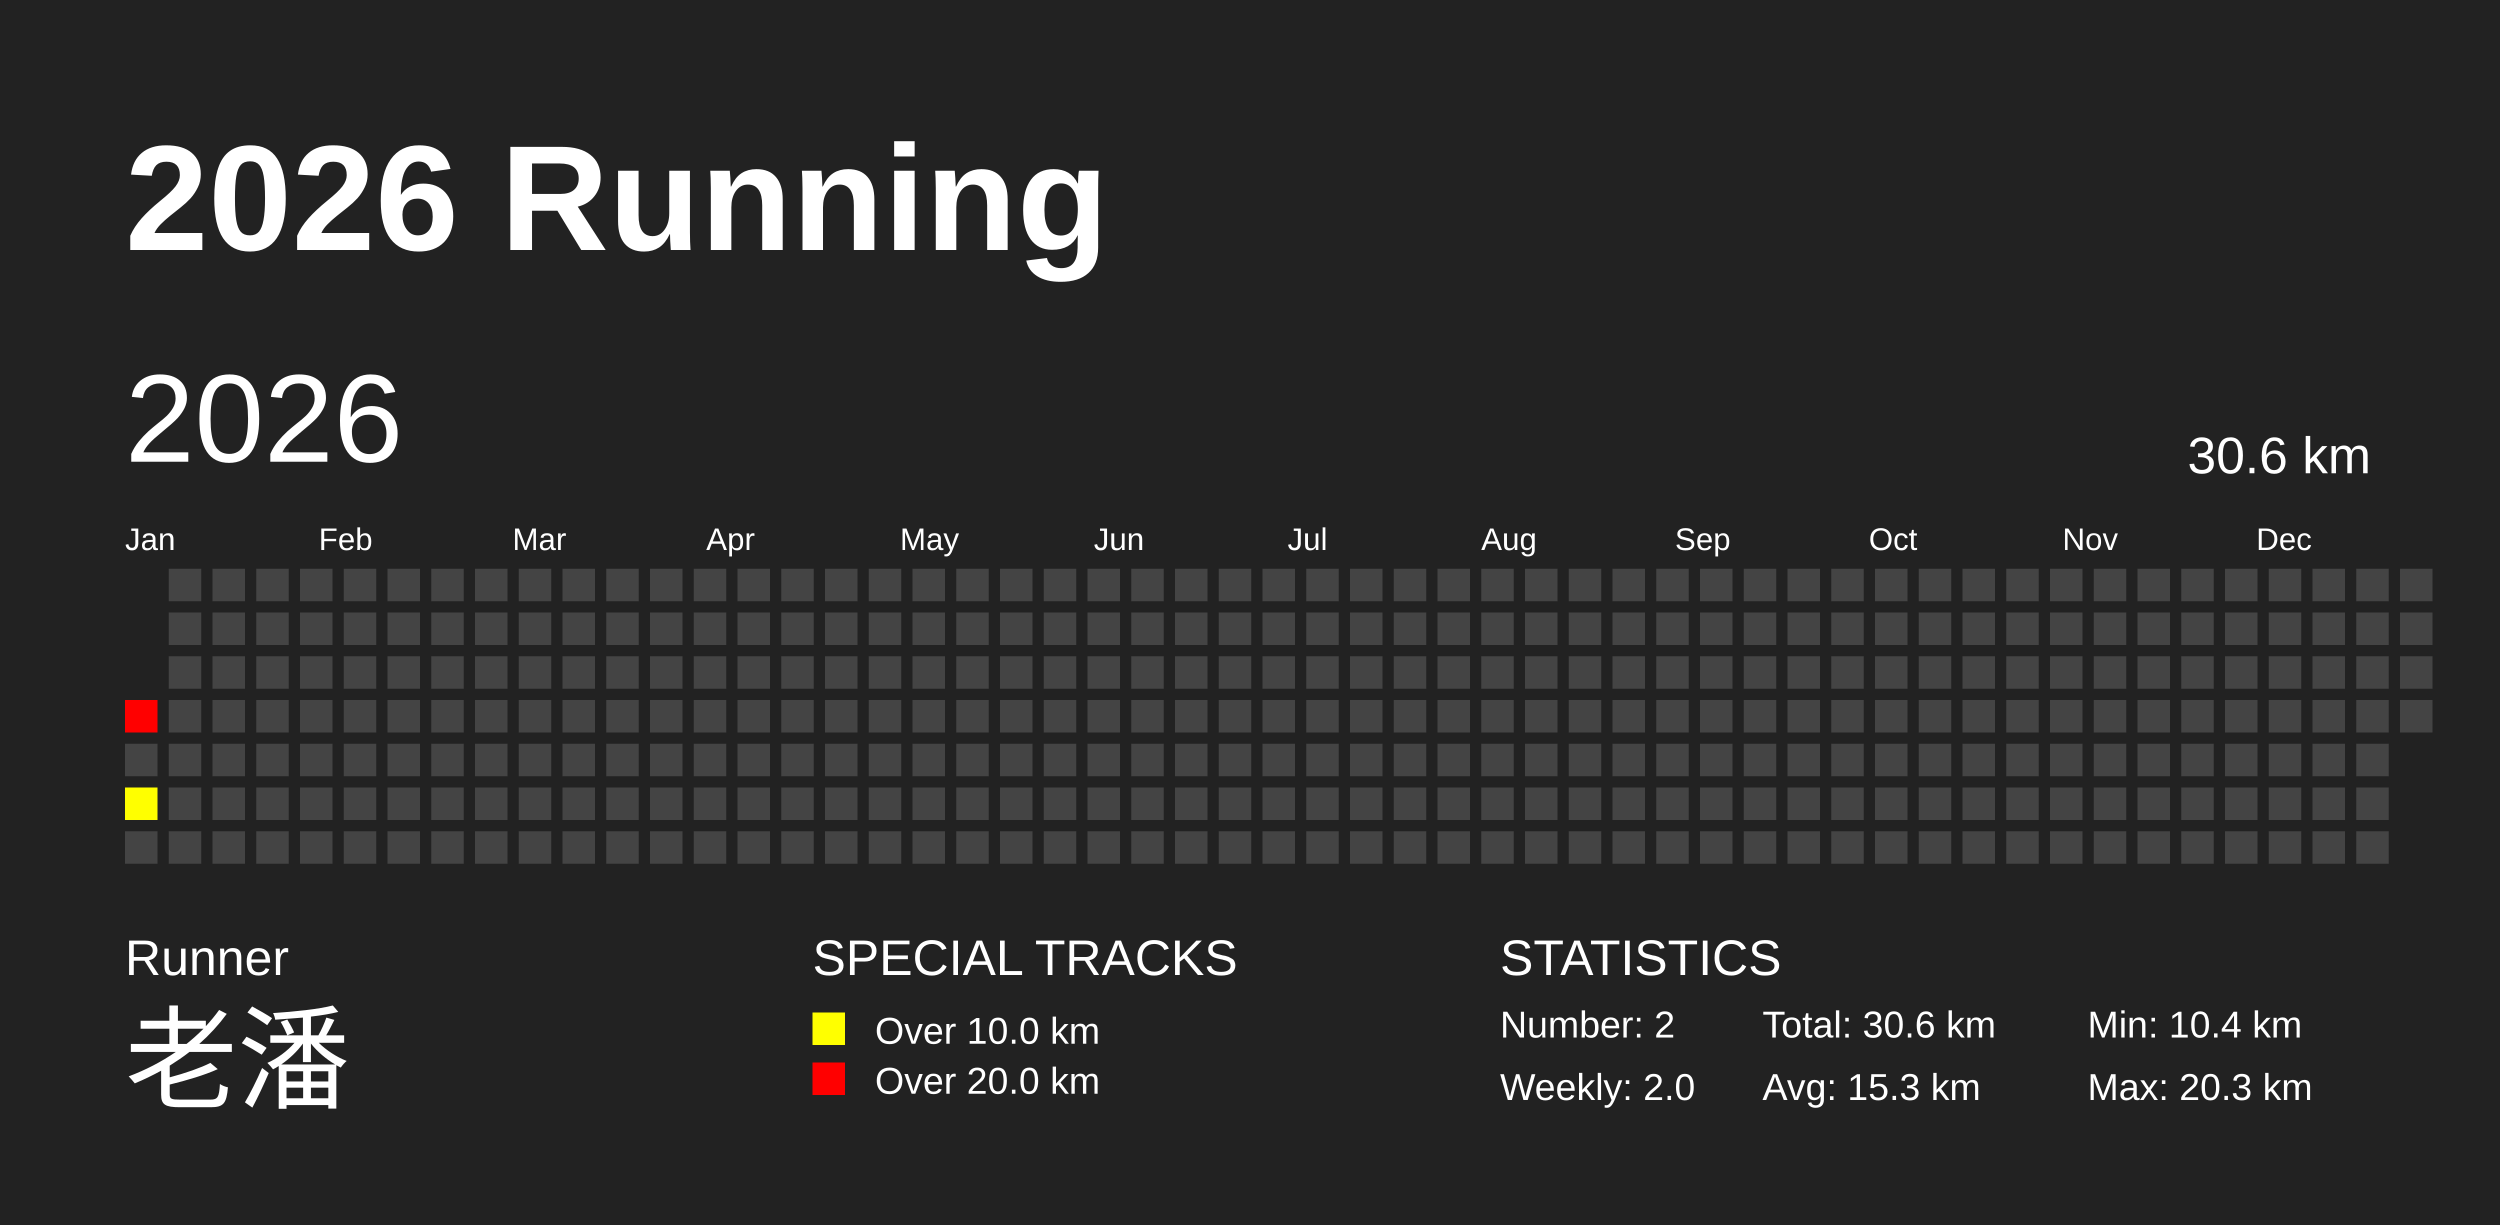
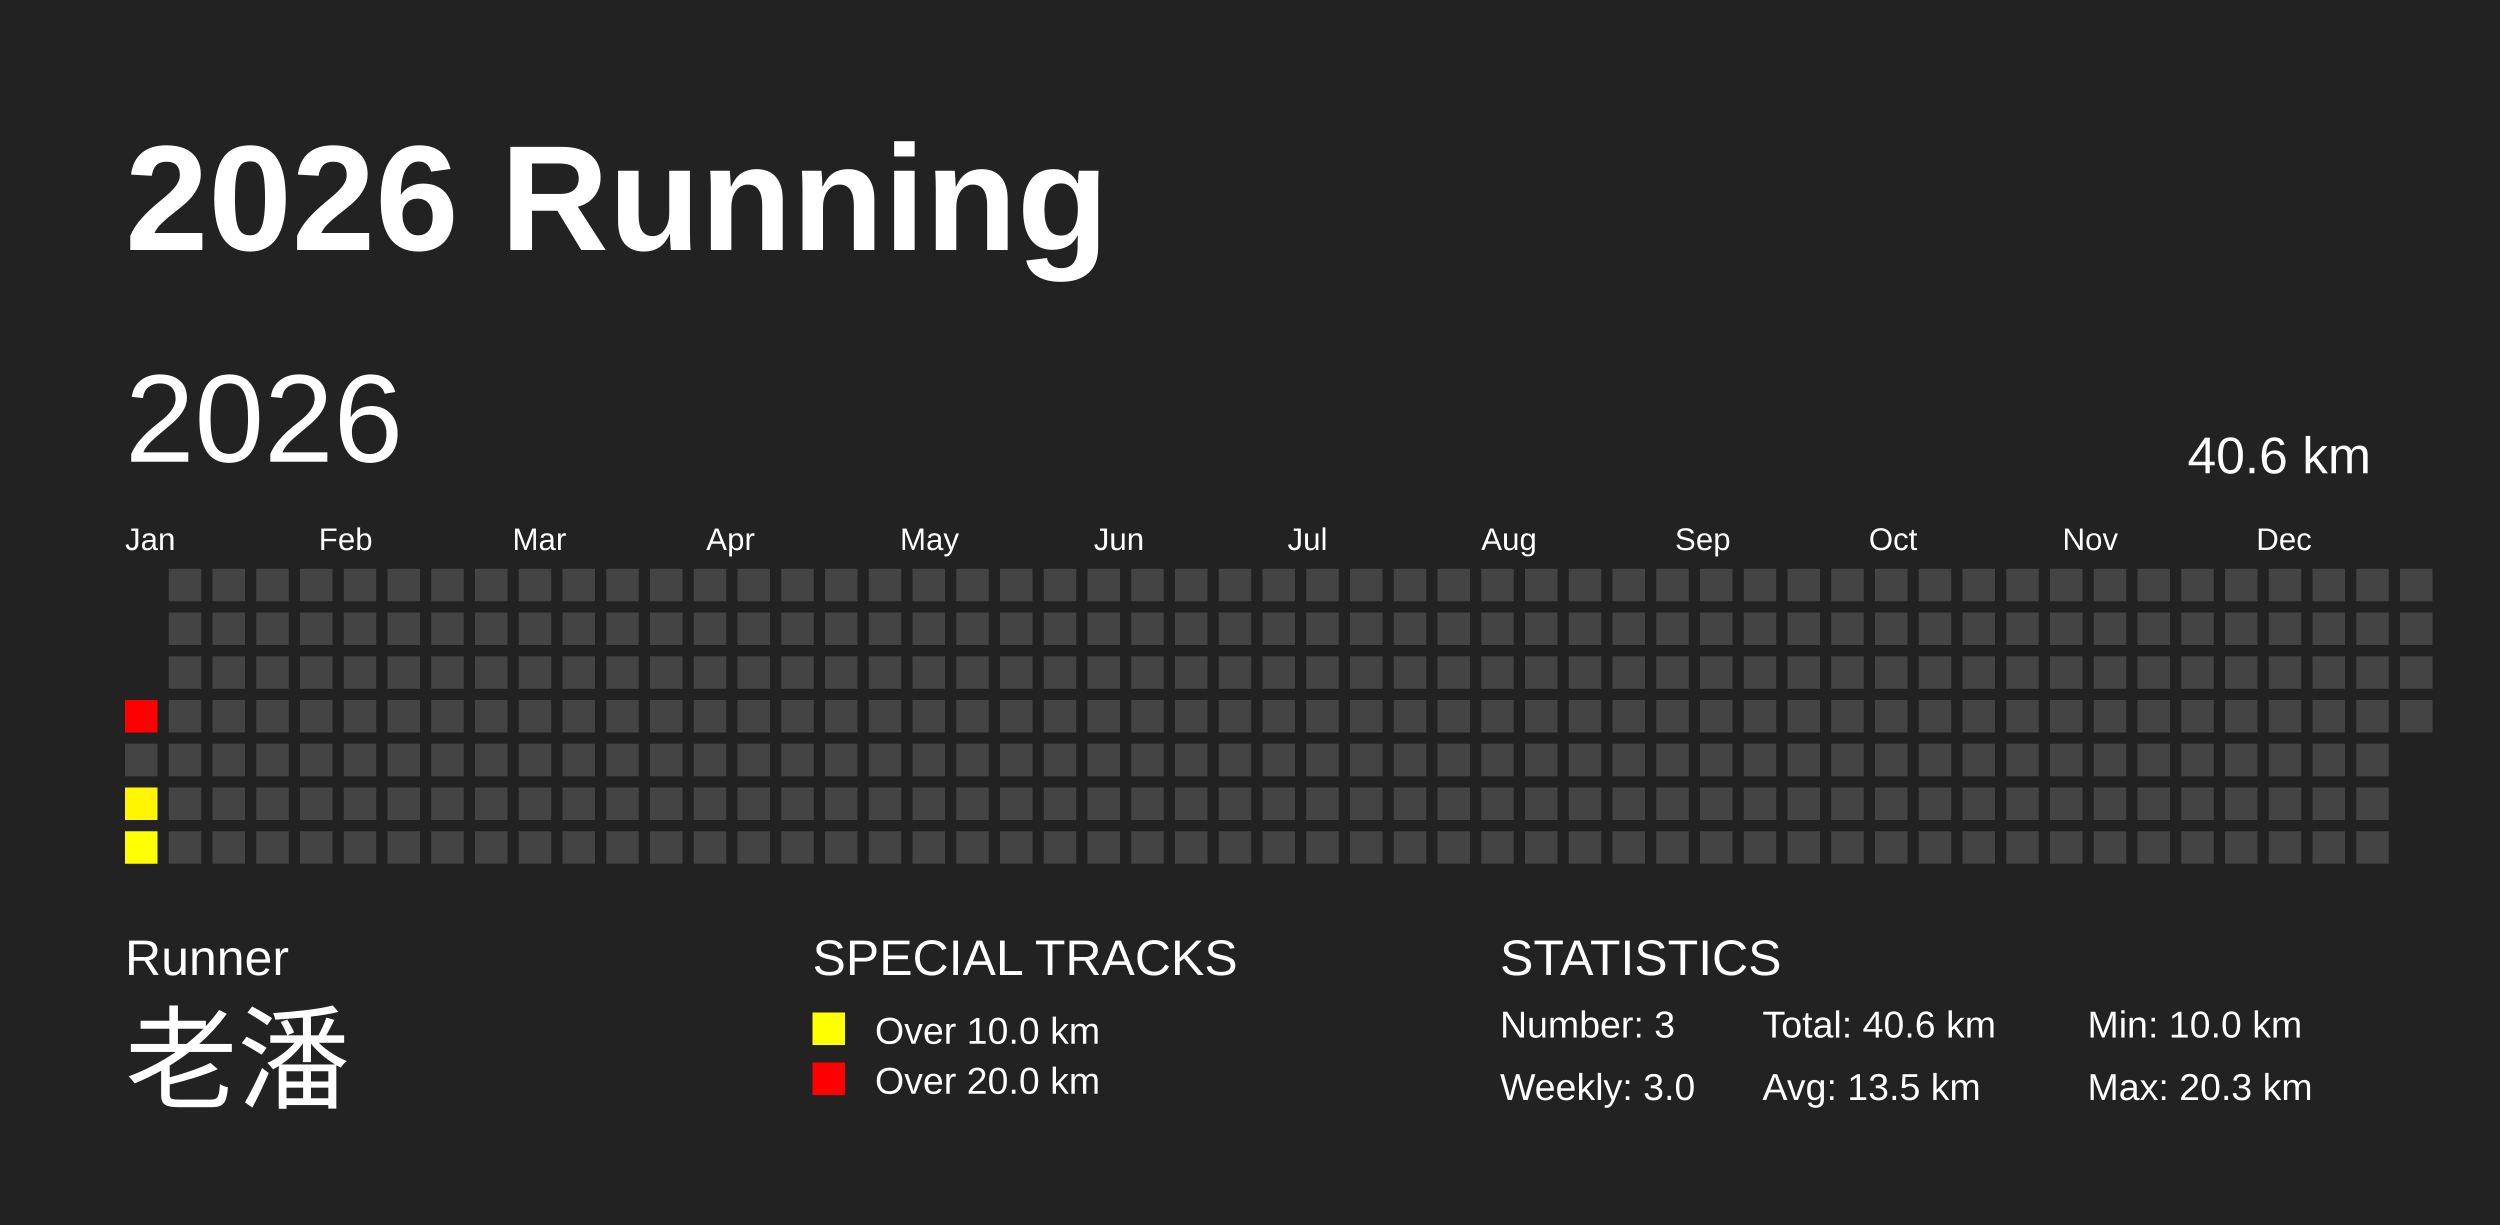
<svg xmlns="http://www.w3.org/2000/svg" baseProfile="full" height="98mm" version="1.1" viewBox="0,0,200,98" width="200mm">
  <defs />
  <rect fill="#222222" height="98" width="200" x="0" y="0" />
  <text fill="#FFFFFF" style="font-size:12px; font-family:Arial; font-weight:bold;" x="10" y="20">2026 Running</text>
  <text fill="#FFFFFF" style="font-size:4px; font-family:Arial" x="10" y="78">Runner</text>
  <text fill="#FFFFFF" style="font-size:9px; font-family:Arial" x="10" y="88">老潘</text>
  <text fill="#FFFFFF" style="font-size:4px; font-family:Arial" x="65" y="78">SPECIAL TRACKS</text>
  <rect fill="yellow" height="2.6" width="2.6" x="65" y="81" />
  <text fill="#FFFFFF" style="font-size:3px; font-family:Arial" x="70" y="83.5">Over 10.0 km</text>
  <rect fill="red" height="2.6" width="2.6" x="65" y="85" />
  <text fill="#FFFFFF" style="font-size:3px; font-family:Arial" x="70" y="87.5">Over 20.0 km</text>
  <text fill="#FFFFFF" style="font-size:4px; font-family:Arial" x="120" y="78">STATISTICS</text>
-   <text fill="#FFFFFF" style="font-size:3px; font-family:Arial" x="120" y="83">Number: 2</text>
-   <text fill="#FFFFFF" style="font-size:3px; font-family:Arial" x="120" y="88">Weekly: 2.0</text>
-   <text fill="#FFFFFF" style="font-size:3px; font-family:Arial" x="141" y="83">Total: 30.6 km</text>
-   <text fill="#FFFFFF" style="font-size:3px; font-family:Arial" x="141" y="88">Avg: 15.3 km</text>
-   <text fill="#FFFFFF" style="font-size:3px; font-family:Arial" x="167" y="83">Min: 10.4 km</text>
+   <text fill="#FFFFFF" style="font-size:3px; font-family:Arial" x="120" y="83">Number: 3</text>
+   <text fill="#FFFFFF" style="font-size:3px; font-family:Arial" x="120" y="88">Weekly: 3.0</text>
+   <text fill="#FFFFFF" style="font-size:3px; font-family:Arial" x="141" y="83">Total: 40.6 km</text>
+   <text fill="#FFFFFF" style="font-size:3px; font-family:Arial" x="141" y="88">Avg: 13.5 km</text>
+   <text fill="#FFFFFF" style="font-size:3px; font-family:Arial" x="167" y="83">Min: 10.0 km</text>
  <text fill="#FFFFFF" style="font-size:3px; font-family:Arial" x="167" y="88">Max: 20.3 km</text>
  <text dominant-baseline="hanging" fill="#FFFFFF" style="font-size:10.0px; font-family:Arial;" x="10" y="30">2026</text>
-   <text dominant-baseline="hanging" fill="#FFFFFF" style="font-size:4.125px; font-family:Arial;" x="175" y="35">30.6 km</text>
+   <text dominant-baseline="hanging" fill="#FFFFFF" style="font-size:4.125px; font-family:Arial;" x="175" y="35">40.6 km</text>
  <text fill="#FFFFFF" style="font-size:2.5px; font-family:Arial" x="10.0" y="44">Jan</text>
  <text fill="#FFFFFF" style="font-size:2.5px; font-family:Arial" x="25.5" y="44">Feb</text>
  <text fill="#FFFFFF" style="font-size:2.5px; font-family:Arial" x="41.0" y="44">Mar</text>
  <text fill="#FFFFFF" style="font-size:2.5px; font-family:Arial" x="56.5" y="44">Apr</text>
  <text fill="#FFFFFF" style="font-size:2.5px; font-family:Arial" x="72.0" y="44">May</text>
  <text fill="#FFFFFF" style="font-size:2.5px; font-family:Arial" x="87.5" y="44">Jun</text>
  <text fill="#FFFFFF" style="font-size:2.5px; font-family:Arial" x="103.0" y="44">Jul</text>
  <text fill="#FFFFFF" style="font-size:2.5px; font-family:Arial" x="118.5" y="44">Aug</text>
  <text fill="#FFFFFF" style="font-size:2.5px; font-family:Arial" x="134.0" y="44">Sep</text>
  <text fill="#FFFFFF" style="font-size:2.5px; font-family:Arial" x="149.5" y="44">Oct</text>
  <text fill="#FFFFFF" style="font-size:2.5px; font-family:Arial" x="165.0" y="44">Nov</text>
  <text fill="#FFFFFF" style="font-size:2.5px; font-family:Arial" x="180.5" y="44">Dec</text>
  <rect fill="red" height="2.6" width="2.6" x="10.0" y="56.0" />
  <rect fill="#444444" height="2.6" width="2.6" x="10.0" y="59.5" />
-   <rect fill="#ffff00" height="2.6" width="2.6" x="10.0" y="63.0" />
-   <rect fill="#444444" height="2.6" width="2.6" x="10.0" y="66.5" />
+   <rect fill="#fff600" height="2.6" width="2.6" x="10.0" y="63.0" />
+   <rect fill="#ffff00" height="2.6" width="2.6" x="10.0" y="66.5" />
  <rect fill="#444444" height="2.6" width="2.6" x="13.5" y="45.5" />
  <rect fill="#444444" height="2.6" width="2.6" x="13.5" y="49.0" />
  <rect fill="#444444" height="2.6" width="2.6" x="13.5" y="52.5" />
  <rect fill="#444444" height="2.6" width="2.6" x="13.5" y="56.0" />
  <rect fill="#444444" height="2.6" width="2.6" x="13.5" y="59.5" />
  <rect fill="#444444" height="2.6" width="2.6" x="13.5" y="63.0" />
  <rect fill="#444444" height="2.6" width="2.6" x="13.5" y="66.5" />
  <rect fill="#444444" height="2.6" width="2.6" x="17.0" y="45.5" />
  <rect fill="#444444" height="2.6" width="2.6" x="17.0" y="49.0" />
  <rect fill="#444444" height="2.6" width="2.6" x="17.0" y="52.5" />
  <rect fill="#444444" height="2.6" width="2.6" x="17.0" y="56.0" />
  <rect fill="#444444" height="2.6" width="2.6" x="17.0" y="59.5" />
  <rect fill="#444444" height="2.6" width="2.6" x="17.0" y="63.0" />
  <rect fill="#444444" height="2.6" width="2.6" x="17.0" y="66.5" />
  <rect fill="#444444" height="2.6" width="2.6" x="20.5" y="45.5" />
  <rect fill="#444444" height="2.6" width="2.6" x="20.5" y="49.0" />
  <rect fill="#444444" height="2.6" width="2.6" x="20.5" y="52.5" />
  <rect fill="#444444" height="2.6" width="2.6" x="20.5" y="56.0" />
  <rect fill="#444444" height="2.6" width="2.6" x="20.5" y="59.5" />
  <rect fill="#444444" height="2.6" width="2.6" x="20.5" y="63.0" />
  <rect fill="#444444" height="2.6" width="2.6" x="20.5" y="66.5" />
  <rect fill="#444444" height="2.6" width="2.6" x="24.0" y="45.5" />
  <rect fill="#444444" height="2.6" width="2.6" x="24.0" y="49.0" />
  <rect fill="#444444" height="2.6" width="2.6" x="24.0" y="52.5" />
  <rect fill="#444444" height="2.6" width="2.6" x="24.0" y="56.0" />
  <rect fill="#444444" height="2.6" width="2.6" x="24.0" y="59.5" />
  <rect fill="#444444" height="2.6" width="2.6" x="24.0" y="63.0" />
  <rect fill="#444444" height="2.6" width="2.6" x="24.0" y="66.5" />
  <rect fill="#444444" height="2.6" width="2.6" x="27.5" y="45.5" />
  <rect fill="#444444" height="2.6" width="2.6" x="27.5" y="49.0" />
  <rect fill="#444444" height="2.6" width="2.6" x="27.5" y="52.5" />
  <rect fill="#444444" height="2.6" width="2.6" x="27.5" y="56.0" />
  <rect fill="#444444" height="2.6" width="2.6" x="27.5" y="59.5" />
  <rect fill="#444444" height="2.6" width="2.6" x="27.5" y="63.0" />
  <rect fill="#444444" height="2.6" width="2.6" x="27.5" y="66.5" />
  <rect fill="#444444" height="2.6" width="2.6" x="31.0" y="45.5" />
  <rect fill="#444444" height="2.6" width="2.6" x="31.0" y="49.0" />
  <rect fill="#444444" height="2.6" width="2.6" x="31.0" y="52.5" />
  <rect fill="#444444" height="2.6" width="2.6" x="31.0" y="56.0" />
  <rect fill="#444444" height="2.6" width="2.6" x="31.0" y="59.5" />
  <rect fill="#444444" height="2.6" width="2.6" x="31.0" y="63.0" />
  <rect fill="#444444" height="2.6" width="2.6" x="31.0" y="66.5" />
  <rect fill="#444444" height="2.6" width="2.6" x="34.5" y="45.5" />
  <rect fill="#444444" height="2.6" width="2.6" x="34.5" y="49.0" />
  <rect fill="#444444" height="2.6" width="2.6" x="34.5" y="52.5" />
  <rect fill="#444444" height="2.6" width="2.6" x="34.5" y="56.0" />
  <rect fill="#444444" height="2.6" width="2.6" x="34.5" y="59.5" />
  <rect fill="#444444" height="2.6" width="2.6" x="34.5" y="63.0" />
  <rect fill="#444444" height="2.6" width="2.6" x="34.5" y="66.5" />
  <rect fill="#444444" height="2.6" width="2.6" x="38.0" y="45.5" />
  <rect fill="#444444" height="2.6" width="2.6" x="38.0" y="49.0" />
  <rect fill="#444444" height="2.6" width="2.6" x="38.0" y="52.5" />
  <rect fill="#444444" height="2.6" width="2.6" x="38.0" y="56.0" />
  <rect fill="#444444" height="2.6" width="2.6" x="38.0" y="59.5" />
  <rect fill="#444444" height="2.6" width="2.6" x="38.0" y="63.0" />
  <rect fill="#444444" height="2.6" width="2.6" x="38.0" y="66.5" />
  <rect fill="#444444" height="2.6" width="2.6" x="41.5" y="45.5" />
  <rect fill="#444444" height="2.6" width="2.6" x="41.5" y="49.0" />
  <rect fill="#444444" height="2.6" width="2.6" x="41.5" y="52.5" />
  <rect fill="#444444" height="2.6" width="2.6" x="41.5" y="56.0" />
  <rect fill="#444444" height="2.6" width="2.6" x="41.5" y="59.5" />
  <rect fill="#444444" height="2.6" width="2.6" x="41.5" y="63.0" />
  <rect fill="#444444" height="2.6" width="2.6" x="41.5" y="66.5" />
  <rect fill="#444444" height="2.6" width="2.6" x="45.0" y="45.5" />
  <rect fill="#444444" height="2.6" width="2.6" x="45.0" y="49.0" />
  <rect fill="#444444" height="2.6" width="2.6" x="45.0" y="52.5" />
  <rect fill="#444444" height="2.6" width="2.6" x="45.0" y="56.0" />
  <rect fill="#444444" height="2.6" width="2.6" x="45.0" y="59.5" />
  <rect fill="#444444" height="2.6" width="2.6" x="45.0" y="63.0" />
  <rect fill="#444444" height="2.6" width="2.6" x="45.0" y="66.5" />
  <rect fill="#444444" height="2.6" width="2.6" x="48.5" y="45.5" />
  <rect fill="#444444" height="2.6" width="2.6" x="48.5" y="49.0" />
  <rect fill="#444444" height="2.6" width="2.6" x="48.5" y="52.5" />
  <rect fill="#444444" height="2.6" width="2.6" x="48.5" y="56.0" />
  <rect fill="#444444" height="2.6" width="2.6" x="48.5" y="59.5" />
  <rect fill="#444444" height="2.6" width="2.6" x="48.5" y="63.0" />
  <rect fill="#444444" height="2.6" width="2.6" x="48.5" y="66.5" />
  <rect fill="#444444" height="2.6" width="2.6" x="52.0" y="45.5" />
  <rect fill="#444444" height="2.6" width="2.6" x="52.0" y="49.0" />
  <rect fill="#444444" height="2.6" width="2.6" x="52.0" y="52.5" />
  <rect fill="#444444" height="2.6" width="2.6" x="52.0" y="56.0" />
  <rect fill="#444444" height="2.6" width="2.6" x="52.0" y="59.5" />
  <rect fill="#444444" height="2.6" width="2.6" x="52.0" y="63.0" />
  <rect fill="#444444" height="2.6" width="2.6" x="52.0" y="66.5" />
  <rect fill="#444444" height="2.6" width="2.6" x="55.5" y="45.5" />
  <rect fill="#444444" height="2.6" width="2.6" x="55.5" y="49.0" />
  <rect fill="#444444" height="2.6" width="2.6" x="55.5" y="52.5" />
  <rect fill="#444444" height="2.6" width="2.6" x="55.5" y="56.0" />
  <rect fill="#444444" height="2.6" width="2.6" x="55.5" y="59.5" />
  <rect fill="#444444" height="2.6" width="2.6" x="55.5" y="63.0" />
  <rect fill="#444444" height="2.6" width="2.6" x="55.5" y="66.5" />
  <rect fill="#444444" height="2.6" width="2.6" x="59.0" y="45.5" />
  <rect fill="#444444" height="2.6" width="2.6" x="59.0" y="49.0" />
  <rect fill="#444444" height="2.6" width="2.6" x="59.0" y="52.5" />
  <rect fill="#444444" height="2.6" width="2.6" x="59.0" y="56.0" />
  <rect fill="#444444" height="2.6" width="2.6" x="59.0" y="59.5" />
  <rect fill="#444444" height="2.6" width="2.6" x="59.0" y="63.0" />
  <rect fill="#444444" height="2.6" width="2.6" x="59.0" y="66.5" />
  <rect fill="#444444" height="2.6" width="2.6" x="62.5" y="45.5" />
  <rect fill="#444444" height="2.6" width="2.6" x="62.5" y="49.0" />
  <rect fill="#444444" height="2.6" width="2.6" x="62.5" y="52.5" />
  <rect fill="#444444" height="2.6" width="2.6" x="62.5" y="56.0" />
  <rect fill="#444444" height="2.6" width="2.6" x="62.5" y="59.5" />
  <rect fill="#444444" height="2.6" width="2.6" x="62.5" y="63.0" />
  <rect fill="#444444" height="2.6" width="2.6" x="62.5" y="66.5" />
  <rect fill="#444444" height="2.6" width="2.6" x="66.0" y="45.5" />
  <rect fill="#444444" height="2.6" width="2.6" x="66.0" y="49.0" />
  <rect fill="#444444" height="2.6" width="2.6" x="66.0" y="52.5" />
  <rect fill="#444444" height="2.6" width="2.6" x="66.0" y="56.0" />
  <rect fill="#444444" height="2.6" width="2.6" x="66.0" y="59.5" />
  <rect fill="#444444" height="2.6" width="2.6" x="66.0" y="63.0" />
  <rect fill="#444444" height="2.6" width="2.6" x="66.0" y="66.5" />
  <rect fill="#444444" height="2.6" width="2.6" x="69.5" y="45.5" />
  <rect fill="#444444" height="2.6" width="2.6" x="69.5" y="49.0" />
  <rect fill="#444444" height="2.6" width="2.6" x="69.5" y="52.5" />
  <rect fill="#444444" height="2.6" width="2.6" x="69.5" y="56.0" />
  <rect fill="#444444" height="2.6" width="2.6" x="69.5" y="59.5" />
  <rect fill="#444444" height="2.6" width="2.6" x="69.5" y="63.0" />
  <rect fill="#444444" height="2.6" width="2.6" x="69.5" y="66.5" />
  <rect fill="#444444" height="2.6" width="2.6" x="73.0" y="45.5" />
  <rect fill="#444444" height="2.6" width="2.6" x="73.0" y="49.0" />
  <rect fill="#444444" height="2.6" width="2.6" x="73.0" y="52.5" />
  <rect fill="#444444" height="2.6" width="2.6" x="73.0" y="56.0" />
  <rect fill="#444444" height="2.6" width="2.6" x="73.0" y="59.5" />
  <rect fill="#444444" height="2.6" width="2.6" x="73.0" y="63.0" />
  <rect fill="#444444" height="2.6" width="2.6" x="73.0" y="66.5" />
  <rect fill="#444444" height="2.6" width="2.6" x="76.5" y="45.5" />
  <rect fill="#444444" height="2.6" width="2.6" x="76.5" y="49.0" />
  <rect fill="#444444" height="2.6" width="2.6" x="76.5" y="52.5" />
  <rect fill="#444444" height="2.6" width="2.6" x="76.5" y="56.0" />
  <rect fill="#444444" height="2.6" width="2.6" x="76.5" y="59.5" />
  <rect fill="#444444" height="2.6" width="2.6" x="76.5" y="63.0" />
  <rect fill="#444444" height="2.6" width="2.6" x="76.5" y="66.5" />
  <rect fill="#444444" height="2.6" width="2.6" x="80.0" y="45.5" />
  <rect fill="#444444" height="2.6" width="2.6" x="80.0" y="49.0" />
  <rect fill="#444444" height="2.6" width="2.6" x="80.0" y="52.5" />
  <rect fill="#444444" height="2.6" width="2.6" x="80.0" y="56.0" />
  <rect fill="#444444" height="2.6" width="2.6" x="80.0" y="59.5" />
  <rect fill="#444444" height="2.6" width="2.6" x="80.0" y="63.0" />
  <rect fill="#444444" height="2.6" width="2.6" x="80.0" y="66.5" />
  <rect fill="#444444" height="2.6" width="2.6" x="83.5" y="45.5" />
  <rect fill="#444444" height="2.6" width="2.6" x="83.5" y="49.0" />
  <rect fill="#444444" height="2.6" width="2.6" x="83.5" y="52.5" />
  <rect fill="#444444" height="2.6" width="2.6" x="83.5" y="56.0" />
  <rect fill="#444444" height="2.6" width="2.6" x="83.5" y="59.5" />
  <rect fill="#444444" height="2.6" width="2.6" x="83.5" y="63.0" />
  <rect fill="#444444" height="2.6" width="2.6" x="83.5" y="66.5" />
  <rect fill="#444444" height="2.6" width="2.6" x="87.0" y="45.5" />
  <rect fill="#444444" height="2.6" width="2.6" x="87.0" y="49.0" />
  <rect fill="#444444" height="2.6" width="2.6" x="87.0" y="52.5" />
  <rect fill="#444444" height="2.6" width="2.6" x="87.0" y="56.0" />
  <rect fill="#444444" height="2.6" width="2.6" x="87.0" y="59.5" />
  <rect fill="#444444" height="2.6" width="2.6" x="87.0" y="63.0" />
  <rect fill="#444444" height="2.6" width="2.6" x="87.0" y="66.5" />
  <rect fill="#444444" height="2.6" width="2.6" x="90.5" y="45.5" />
  <rect fill="#444444" height="2.6" width="2.6" x="90.5" y="49.0" />
  <rect fill="#444444" height="2.6" width="2.6" x="90.5" y="52.5" />
  <rect fill="#444444" height="2.6" width="2.6" x="90.5" y="56.0" />
  <rect fill="#444444" height="2.6" width="2.6" x="90.5" y="59.5" />
  <rect fill="#444444" height="2.6" width="2.6" x="90.5" y="63.0" />
  <rect fill="#444444" height="2.6" width="2.6" x="90.5" y="66.5" />
  <rect fill="#444444" height="2.6" width="2.6" x="94.0" y="45.5" />
  <rect fill="#444444" height="2.6" width="2.6" x="94.0" y="49.0" />
  <rect fill="#444444" height="2.6" width="2.6" x="94.0" y="52.5" />
  <rect fill="#444444" height="2.6" width="2.6" x="94.0" y="56.0" />
  <rect fill="#444444" height="2.6" width="2.6" x="94.0" y="59.5" />
  <rect fill="#444444" height="2.6" width="2.6" x="94.0" y="63.0" />
  <rect fill="#444444" height="2.6" width="2.6" x="94.0" y="66.5" />
  <rect fill="#444444" height="2.6" width="2.6" x="97.5" y="45.5" />
  <rect fill="#444444" height="2.6" width="2.6" x="97.5" y="49.0" />
  <rect fill="#444444" height="2.6" width="2.6" x="97.5" y="52.5" />
  <rect fill="#444444" height="2.6" width="2.6" x="97.5" y="56.0" />
  <rect fill="#444444" height="2.6" width="2.6" x="97.5" y="59.5" />
  <rect fill="#444444" height="2.6" width="2.6" x="97.5" y="63.0" />
  <rect fill="#444444" height="2.6" width="2.6" x="97.5" y="66.5" />
  <rect fill="#444444" height="2.6" width="2.6" x="101.0" y="45.5" />
  <rect fill="#444444" height="2.6" width="2.6" x="101.0" y="49.0" />
  <rect fill="#444444" height="2.6" width="2.6" x="101.0" y="52.5" />
  <rect fill="#444444" height="2.6" width="2.6" x="101.0" y="56.0" />
  <rect fill="#444444" height="2.6" width="2.6" x="101.0" y="59.5" />
  <rect fill="#444444" height="2.6" width="2.6" x="101.0" y="63.0" />
  <rect fill="#444444" height="2.6" width="2.6" x="101.0" y="66.5" />
  <rect fill="#444444" height="2.6" width="2.6" x="104.5" y="45.5" />
  <rect fill="#444444" height="2.6" width="2.6" x="104.5" y="49.0" />
  <rect fill="#444444" height="2.6" width="2.6" x="104.5" y="52.5" />
  <rect fill="#444444" height="2.6" width="2.6" x="104.5" y="56.0" />
  <rect fill="#444444" height="2.6" width="2.6" x="104.5" y="59.5" />
  <rect fill="#444444" height="2.6" width="2.6" x="104.5" y="63.0" />
  <rect fill="#444444" height="2.6" width="2.6" x="104.5" y="66.5" />
  <rect fill="#444444" height="2.6" width="2.6" x="108.0" y="45.5" />
  <rect fill="#444444" height="2.6" width="2.6" x="108.0" y="49.0" />
  <rect fill="#444444" height="2.6" width="2.6" x="108.0" y="52.5" />
  <rect fill="#444444" height="2.6" width="2.6" x="108.0" y="56.0" />
  <rect fill="#444444" height="2.6" width="2.6" x="108.0" y="59.5" />
  <rect fill="#444444" height="2.6" width="2.6" x="108.0" y="63.0" />
  <rect fill="#444444" height="2.6" width="2.6" x="108.0" y="66.5" />
  <rect fill="#444444" height="2.6" width="2.6" x="111.5" y="45.5" />
  <rect fill="#444444" height="2.6" width="2.6" x="111.5" y="49.0" />
  <rect fill="#444444" height="2.6" width="2.6" x="111.5" y="52.5" />
  <rect fill="#444444" height="2.6" width="2.6" x="111.5" y="56.0" />
  <rect fill="#444444" height="2.6" width="2.6" x="111.5" y="59.5" />
  <rect fill="#444444" height="2.6" width="2.6" x="111.5" y="63.0" />
  <rect fill="#444444" height="2.6" width="2.6" x="111.5" y="66.5" />
  <rect fill="#444444" height="2.6" width="2.6" x="115.0" y="45.5" />
  <rect fill="#444444" height="2.6" width="2.6" x="115.0" y="49.0" />
  <rect fill="#444444" height="2.6" width="2.6" x="115.0" y="52.5" />
  <rect fill="#444444" height="2.6" width="2.6" x="115.0" y="56.0" />
  <rect fill="#444444" height="2.6" width="2.6" x="115.0" y="59.5" />
  <rect fill="#444444" height="2.6" width="2.6" x="115.0" y="63.0" />
  <rect fill="#444444" height="2.6" width="2.6" x="115.0" y="66.5" />
  <rect fill="#444444" height="2.6" width="2.6" x="118.5" y="45.5" />
  <rect fill="#444444" height="2.6" width="2.6" x="118.5" y="49.0" />
  <rect fill="#444444" height="2.6" width="2.6" x="118.5" y="52.5" />
  <rect fill="#444444" height="2.6" width="2.6" x="118.5" y="56.0" />
  <rect fill="#444444" height="2.6" width="2.6" x="118.5" y="59.5" />
  <rect fill="#444444" height="2.6" width="2.6" x="118.5" y="63.0" />
  <rect fill="#444444" height="2.6" width="2.6" x="118.5" y="66.5" />
  <rect fill="#444444" height="2.6" width="2.6" x="122.0" y="45.5" />
  <rect fill="#444444" height="2.6" width="2.6" x="122.0" y="49.0" />
  <rect fill="#444444" height="2.6" width="2.6" x="122.0" y="52.5" />
  <rect fill="#444444" height="2.6" width="2.6" x="122.0" y="56.0" />
  <rect fill="#444444" height="2.6" width="2.6" x="122.0" y="59.5" />
  <rect fill="#444444" height="2.6" width="2.6" x="122.0" y="63.0" />
  <rect fill="#444444" height="2.6" width="2.6" x="122.0" y="66.5" />
  <rect fill="#444444" height="2.6" width="2.6" x="125.5" y="45.5" />
  <rect fill="#444444" height="2.6" width="2.6" x="125.5" y="49.0" />
  <rect fill="#444444" height="2.6" width="2.6" x="125.5" y="52.5" />
  <rect fill="#444444" height="2.6" width="2.6" x="125.5" y="56.0" />
  <rect fill="#444444" height="2.6" width="2.6" x="125.5" y="59.5" />
  <rect fill="#444444" height="2.6" width="2.6" x="125.5" y="63.0" />
  <rect fill="#444444" height="2.6" width="2.6" x="125.5" y="66.5" />
  <rect fill="#444444" height="2.6" width="2.6" x="129.0" y="45.5" />
  <rect fill="#444444" height="2.6" width="2.6" x="129.0" y="49.0" />
  <rect fill="#444444" height="2.6" width="2.6" x="129.0" y="52.5" />
  <rect fill="#444444" height="2.6" width="2.6" x="129.0" y="56.0" />
  <rect fill="#444444" height="2.6" width="2.6" x="129.0" y="59.5" />
  <rect fill="#444444" height="2.6" width="2.6" x="129.0" y="63.0" />
  <rect fill="#444444" height="2.6" width="2.6" x="129.0" y="66.5" />
  <rect fill="#444444" height="2.6" width="2.6" x="132.5" y="45.5" />
  <rect fill="#444444" height="2.6" width="2.6" x="132.5" y="49.0" />
  <rect fill="#444444" height="2.6" width="2.6" x="132.5" y="52.5" />
  <rect fill="#444444" height="2.6" width="2.6" x="132.5" y="56.0" />
  <rect fill="#444444" height="2.6" width="2.6" x="132.5" y="59.5" />
  <rect fill="#444444" height="2.6" width="2.6" x="132.5" y="63.0" />
  <rect fill="#444444" height="2.6" width="2.6" x="132.5" y="66.5" />
  <rect fill="#444444" height="2.6" width="2.6" x="136.0" y="45.5" />
  <rect fill="#444444" height="2.6" width="2.6" x="136.0" y="49.0" />
  <rect fill="#444444" height="2.6" width="2.6" x="136.0" y="52.5" />
  <rect fill="#444444" height="2.6" width="2.6" x="136.0" y="56.0" />
  <rect fill="#444444" height="2.6" width="2.6" x="136.0" y="59.5" />
  <rect fill="#444444" height="2.6" width="2.6" x="136.0" y="63.0" />
  <rect fill="#444444" height="2.6" width="2.6" x="136.0" y="66.5" />
  <rect fill="#444444" height="2.6" width="2.6" x="139.5" y="45.5" />
  <rect fill="#444444" height="2.6" width="2.6" x="139.5" y="49.0" />
  <rect fill="#444444" height="2.6" width="2.6" x="139.5" y="52.5" />
  <rect fill="#444444" height="2.6" width="2.6" x="139.5" y="56.0" />
  <rect fill="#444444" height="2.6" width="2.6" x="139.5" y="59.5" />
  <rect fill="#444444" height="2.6" width="2.6" x="139.5" y="63.0" />
  <rect fill="#444444" height="2.6" width="2.6" x="139.5" y="66.5" />
  <rect fill="#444444" height="2.6" width="2.6" x="143.0" y="45.5" />
  <rect fill="#444444" height="2.6" width="2.6" x="143.0" y="49.0" />
  <rect fill="#444444" height="2.6" width="2.6" x="143.0" y="52.5" />
  <rect fill="#444444" height="2.6" width="2.6" x="143.0" y="56.0" />
  <rect fill="#444444" height="2.6" width="2.6" x="143.0" y="59.5" />
  <rect fill="#444444" height="2.6" width="2.6" x="143.0" y="63.0" />
  <rect fill="#444444" height="2.6" width="2.6" x="143.0" y="66.5" />
  <rect fill="#444444" height="2.6" width="2.6" x="146.5" y="45.5" />
  <rect fill="#444444" height="2.6" width="2.6" x="146.5" y="49.0" />
  <rect fill="#444444" height="2.6" width="2.6" x="146.5" y="52.5" />
  <rect fill="#444444" height="2.6" width="2.6" x="146.5" y="56.0" />
  <rect fill="#444444" height="2.6" width="2.6" x="146.5" y="59.5" />
  <rect fill="#444444" height="2.6" width="2.6" x="146.5" y="63.0" />
  <rect fill="#444444" height="2.6" width="2.6" x="146.5" y="66.5" />
  <rect fill="#444444" height="2.6" width="2.6" x="150.0" y="45.5" />
  <rect fill="#444444" height="2.6" width="2.6" x="150.0" y="49.0" />
  <rect fill="#444444" height="2.6" width="2.6" x="150.0" y="52.5" />
  <rect fill="#444444" height="2.6" width="2.6" x="150.0" y="56.0" />
  <rect fill="#444444" height="2.6" width="2.6" x="150.0" y="59.5" />
  <rect fill="#444444" height="2.6" width="2.6" x="150.0" y="63.0" />
  <rect fill="#444444" height="2.6" width="2.6" x="150.0" y="66.5" />
  <rect fill="#444444" height="2.6" width="2.6" x="153.5" y="45.5" />
  <rect fill="#444444" height="2.6" width="2.6" x="153.5" y="49.0" />
  <rect fill="#444444" height="2.6" width="2.6" x="153.5" y="52.5" />
  <rect fill="#444444" height="2.6" width="2.6" x="153.5" y="56.0" />
  <rect fill="#444444" height="2.6" width="2.6" x="153.5" y="59.5" />
  <rect fill="#444444" height="2.6" width="2.6" x="153.5" y="63.0" />
  <rect fill="#444444" height="2.6" width="2.6" x="153.5" y="66.5" />
  <rect fill="#444444" height="2.6" width="2.6" x="157.0" y="45.5" />
  <rect fill="#444444" height="2.6" width="2.6" x="157.0" y="49.0" />
  <rect fill="#444444" height="2.6" width="2.6" x="157.0" y="52.5" />
  <rect fill="#444444" height="2.6" width="2.6" x="157.0" y="56.0" />
  <rect fill="#444444" height="2.6" width="2.6" x="157.0" y="59.5" />
  <rect fill="#444444" height="2.6" width="2.6" x="157.0" y="63.0" />
  <rect fill="#444444" height="2.6" width="2.6" x="157.0" y="66.5" />
  <rect fill="#444444" height="2.6" width="2.6" x="160.5" y="45.5" />
  <rect fill="#444444" height="2.6" width="2.6" x="160.5" y="49.0" />
  <rect fill="#444444" height="2.6" width="2.6" x="160.5" y="52.5" />
  <rect fill="#444444" height="2.6" width="2.6" x="160.5" y="56.0" />
  <rect fill="#444444" height="2.6" width="2.6" x="160.5" y="59.5" />
  <rect fill="#444444" height="2.6" width="2.6" x="160.5" y="63.0" />
  <rect fill="#444444" height="2.6" width="2.6" x="160.5" y="66.5" />
  <rect fill="#444444" height="2.6" width="2.6" x="164.0" y="45.5" />
  <rect fill="#444444" height="2.6" width="2.6" x="164.0" y="49.0" />
  <rect fill="#444444" height="2.6" width="2.6" x="164.0" y="52.5" />
  <rect fill="#444444" height="2.6" width="2.6" x="164.0" y="56.0" />
  <rect fill="#444444" height="2.6" width="2.6" x="164.0" y="59.5" />
  <rect fill="#444444" height="2.6" width="2.6" x="164.0" y="63.0" />
  <rect fill="#444444" height="2.6" width="2.6" x="164.0" y="66.5" />
  <rect fill="#444444" height="2.6" width="2.6" x="167.5" y="45.5" />
  <rect fill="#444444" height="2.6" width="2.6" x="167.5" y="49.0" />
  <rect fill="#444444" height="2.6" width="2.6" x="167.5" y="52.5" />
  <rect fill="#444444" height="2.6" width="2.6" x="167.5" y="56.0" />
  <rect fill="#444444" height="2.6" width="2.6" x="167.5" y="59.5" />
  <rect fill="#444444" height="2.6" width="2.6" x="167.5" y="63.0" />
  <rect fill="#444444" height="2.6" width="2.6" x="167.5" y="66.5" />
  <rect fill="#444444" height="2.6" width="2.6" x="171.0" y="45.5" />
  <rect fill="#444444" height="2.6" width="2.6" x="171.0" y="49.0" />
  <rect fill="#444444" height="2.6" width="2.6" x="171.0" y="52.5" />
  <rect fill="#444444" height="2.6" width="2.6" x="171.0" y="56.0" />
  <rect fill="#444444" height="2.6" width="2.6" x="171.0" y="59.5" />
  <rect fill="#444444" height="2.6" width="2.6" x="171.0" y="63.0" />
  <rect fill="#444444" height="2.6" width="2.6" x="171.0" y="66.5" />
  <rect fill="#444444" height="2.6" width="2.6" x="174.5" y="45.5" />
  <rect fill="#444444" height="2.6" width="2.6" x="174.5" y="49.0" />
  <rect fill="#444444" height="2.6" width="2.6" x="174.5" y="52.5" />
  <rect fill="#444444" height="2.6" width="2.6" x="174.5" y="56.0" />
  <rect fill="#444444" height="2.6" width="2.6" x="174.5" y="59.5" />
  <rect fill="#444444" height="2.6" width="2.6" x="174.5" y="63.0" />
  <rect fill="#444444" height="2.6" width="2.6" x="174.5" y="66.5" />
  <rect fill="#444444" height="2.6" width="2.6" x="178.0" y="45.5" />
  <rect fill="#444444" height="2.6" width="2.6" x="178.0" y="49.0" />
  <rect fill="#444444" height="2.6" width="2.6" x="178.0" y="52.5" />
  <rect fill="#444444" height="2.6" width="2.6" x="178.0" y="56.0" />
  <rect fill="#444444" height="2.6" width="2.6" x="178.0" y="59.5" />
  <rect fill="#444444" height="2.6" width="2.6" x="178.0" y="63.0" />
  <rect fill="#444444" height="2.6" width="2.6" x="178.0" y="66.5" />
  <rect fill="#444444" height="2.6" width="2.6" x="181.5" y="45.5" />
  <rect fill="#444444" height="2.6" width="2.6" x="181.5" y="49.0" />
  <rect fill="#444444" height="2.6" width="2.6" x="181.5" y="52.5" />
  <rect fill="#444444" height="2.6" width="2.6" x="181.5" y="56.0" />
  <rect fill="#444444" height="2.6" width="2.6" x="181.5" y="59.5" />
  <rect fill="#444444" height="2.6" width="2.6" x="181.5" y="63.0" />
  <rect fill="#444444" height="2.6" width="2.6" x="181.5" y="66.5" />
  <rect fill="#444444" height="2.6" width="2.6" x="185.0" y="45.5" />
  <rect fill="#444444" height="2.6" width="2.6" x="185.0" y="49.0" />
  <rect fill="#444444" height="2.6" width="2.6" x="185.0" y="52.5" />
  <rect fill="#444444" height="2.6" width="2.6" x="185.0" y="56.0" />
  <rect fill="#444444" height="2.6" width="2.6" x="185.0" y="59.5" />
  <rect fill="#444444" height="2.6" width="2.6" x="185.0" y="63.0" />
  <rect fill="#444444" height="2.6" width="2.6" x="185.0" y="66.5" />
  <rect fill="#444444" height="2.6" width="2.6" x="188.5" y="45.5" />
  <rect fill="#444444" height="2.6" width="2.6" x="188.5" y="49.0" />
  <rect fill="#444444" height="2.6" width="2.6" x="188.5" y="52.5" />
  <rect fill="#444444" height="2.6" width="2.6" x="188.5" y="56.0" />
  <rect fill="#444444" height="2.6" width="2.6" x="188.5" y="59.5" />
  <rect fill="#444444" height="2.6" width="2.6" x="188.5" y="63.0" />
  <rect fill="#444444" height="2.6" width="2.6" x="188.5" y="66.5" />
  <rect fill="#444444" height="2.6" width="2.6" x="192.0" y="45.5" />
  <rect fill="#444444" height="2.6" width="2.6" x="192.0" y="49.0" />
  <rect fill="#444444" height="2.6" width="2.6" x="192.0" y="52.5" />
  <rect fill="#444444" height="2.6" width="2.6" x="192.0" y="56.0" />
</svg>
